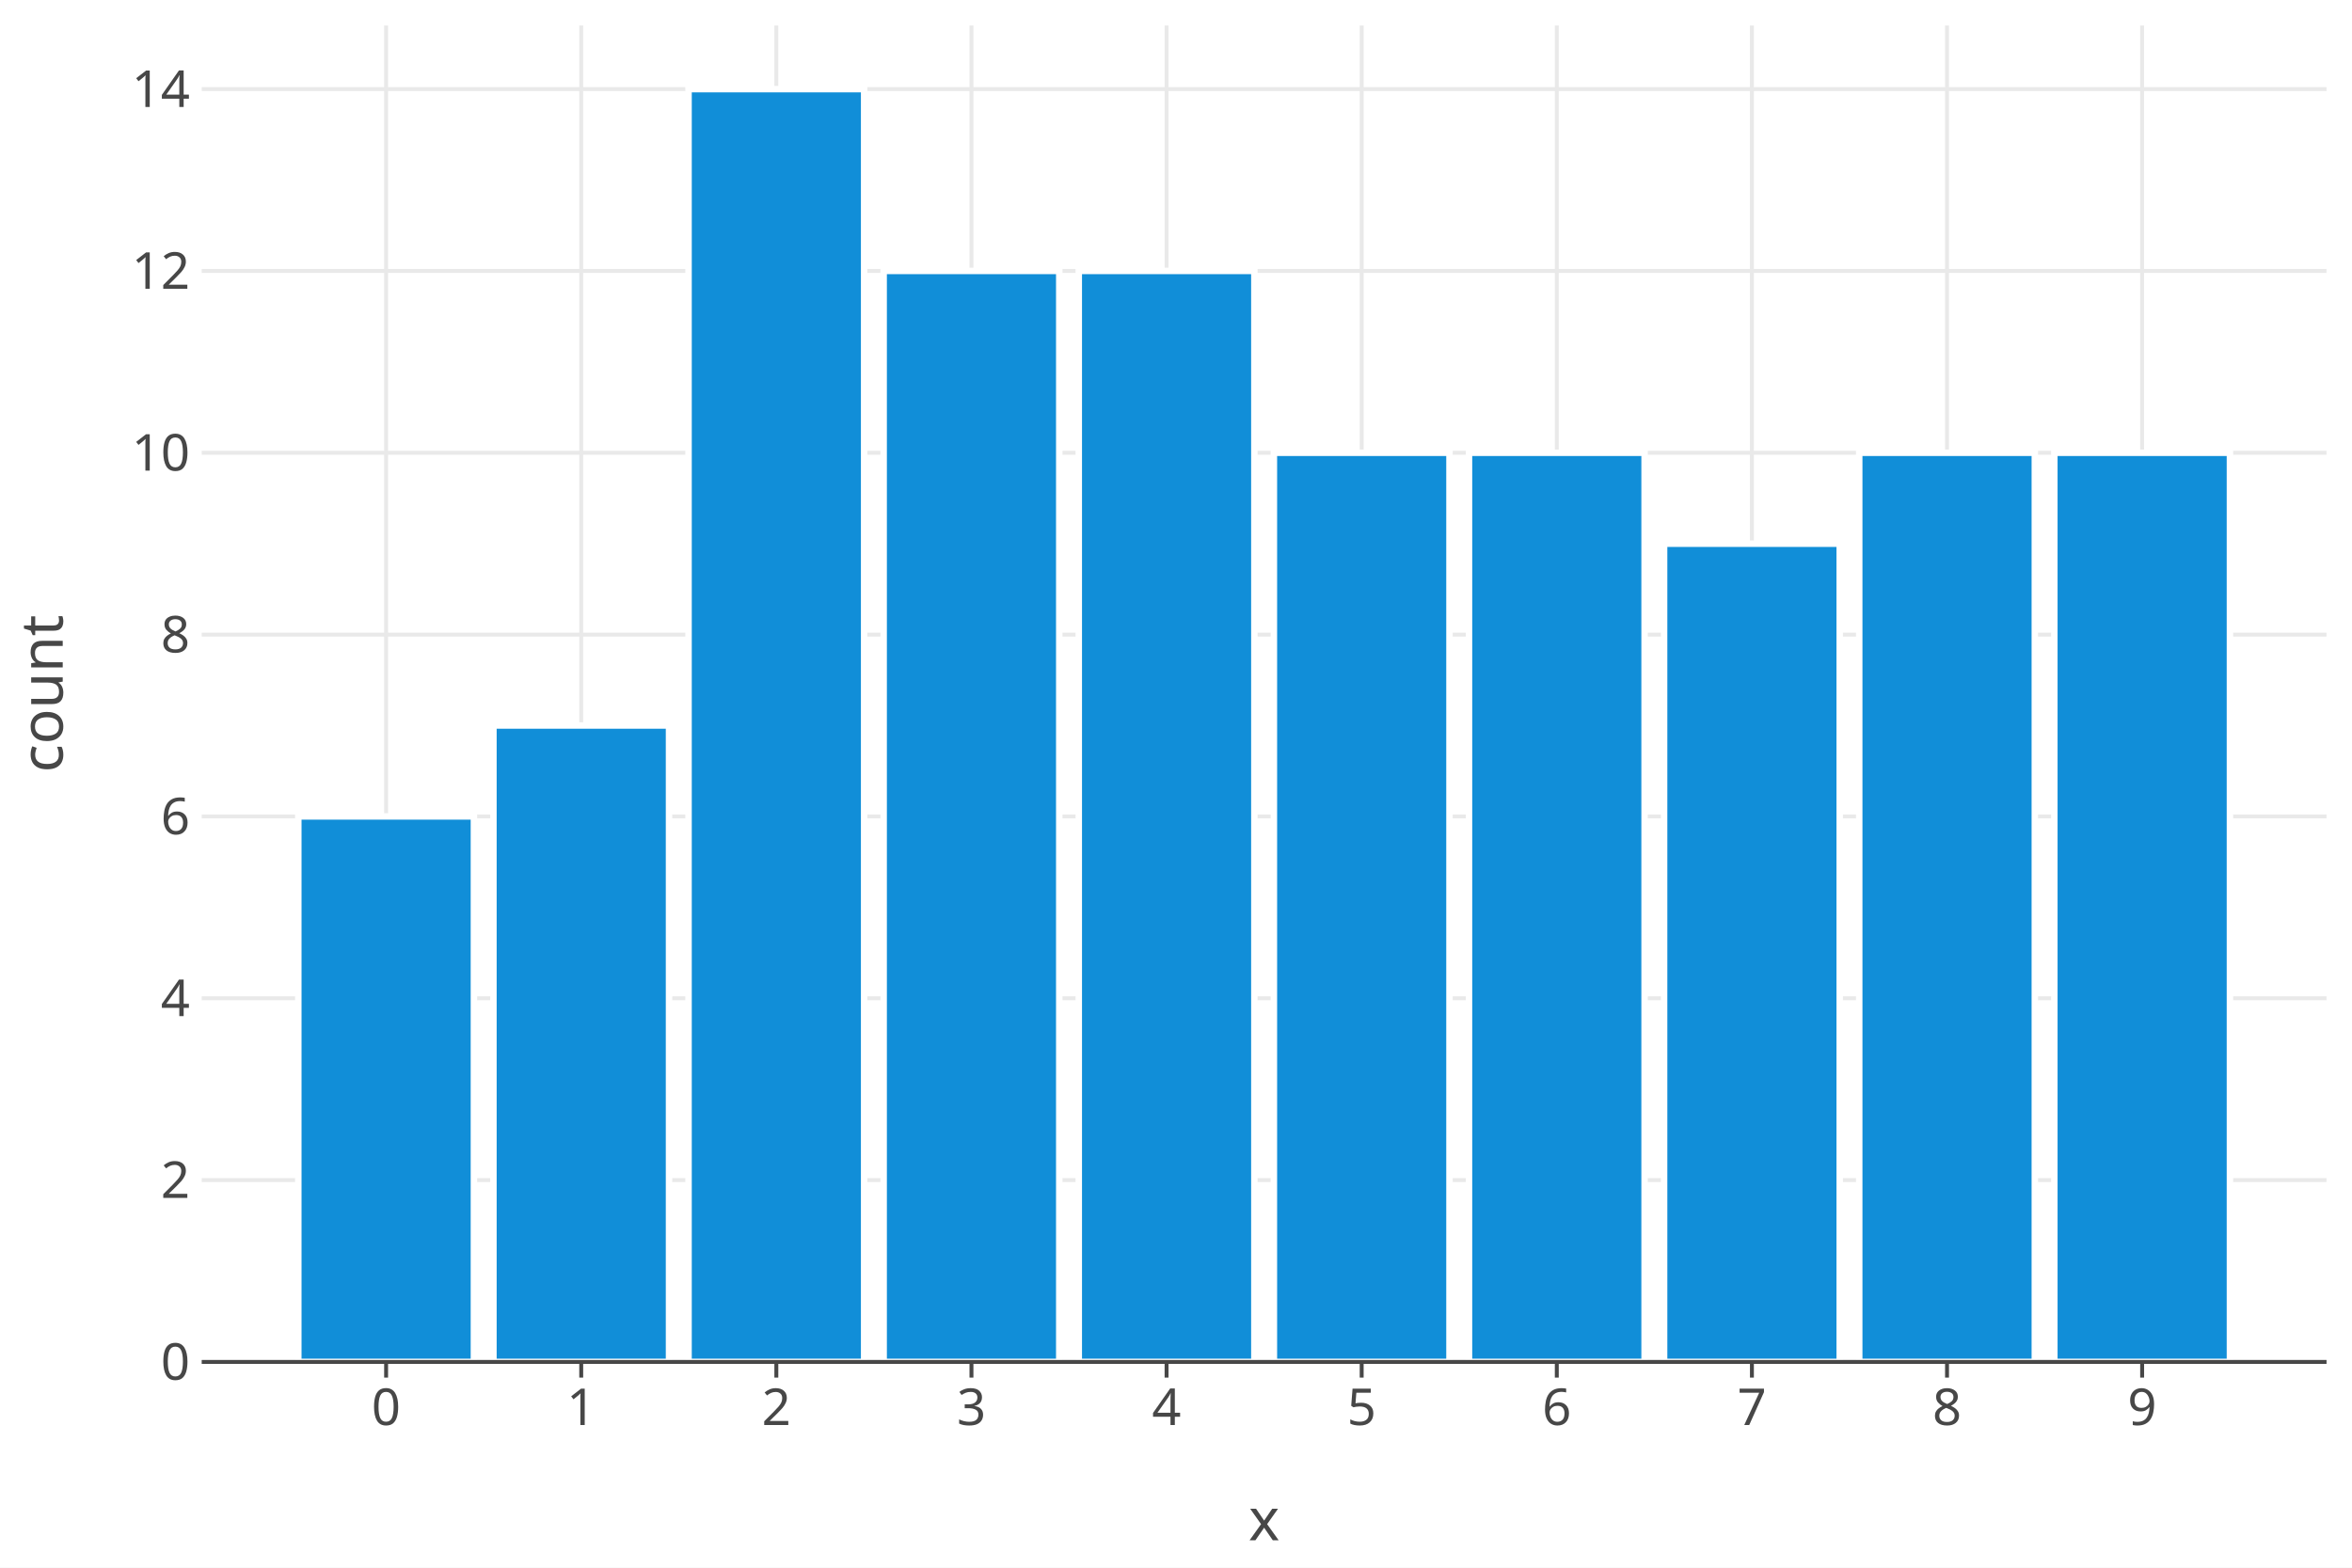
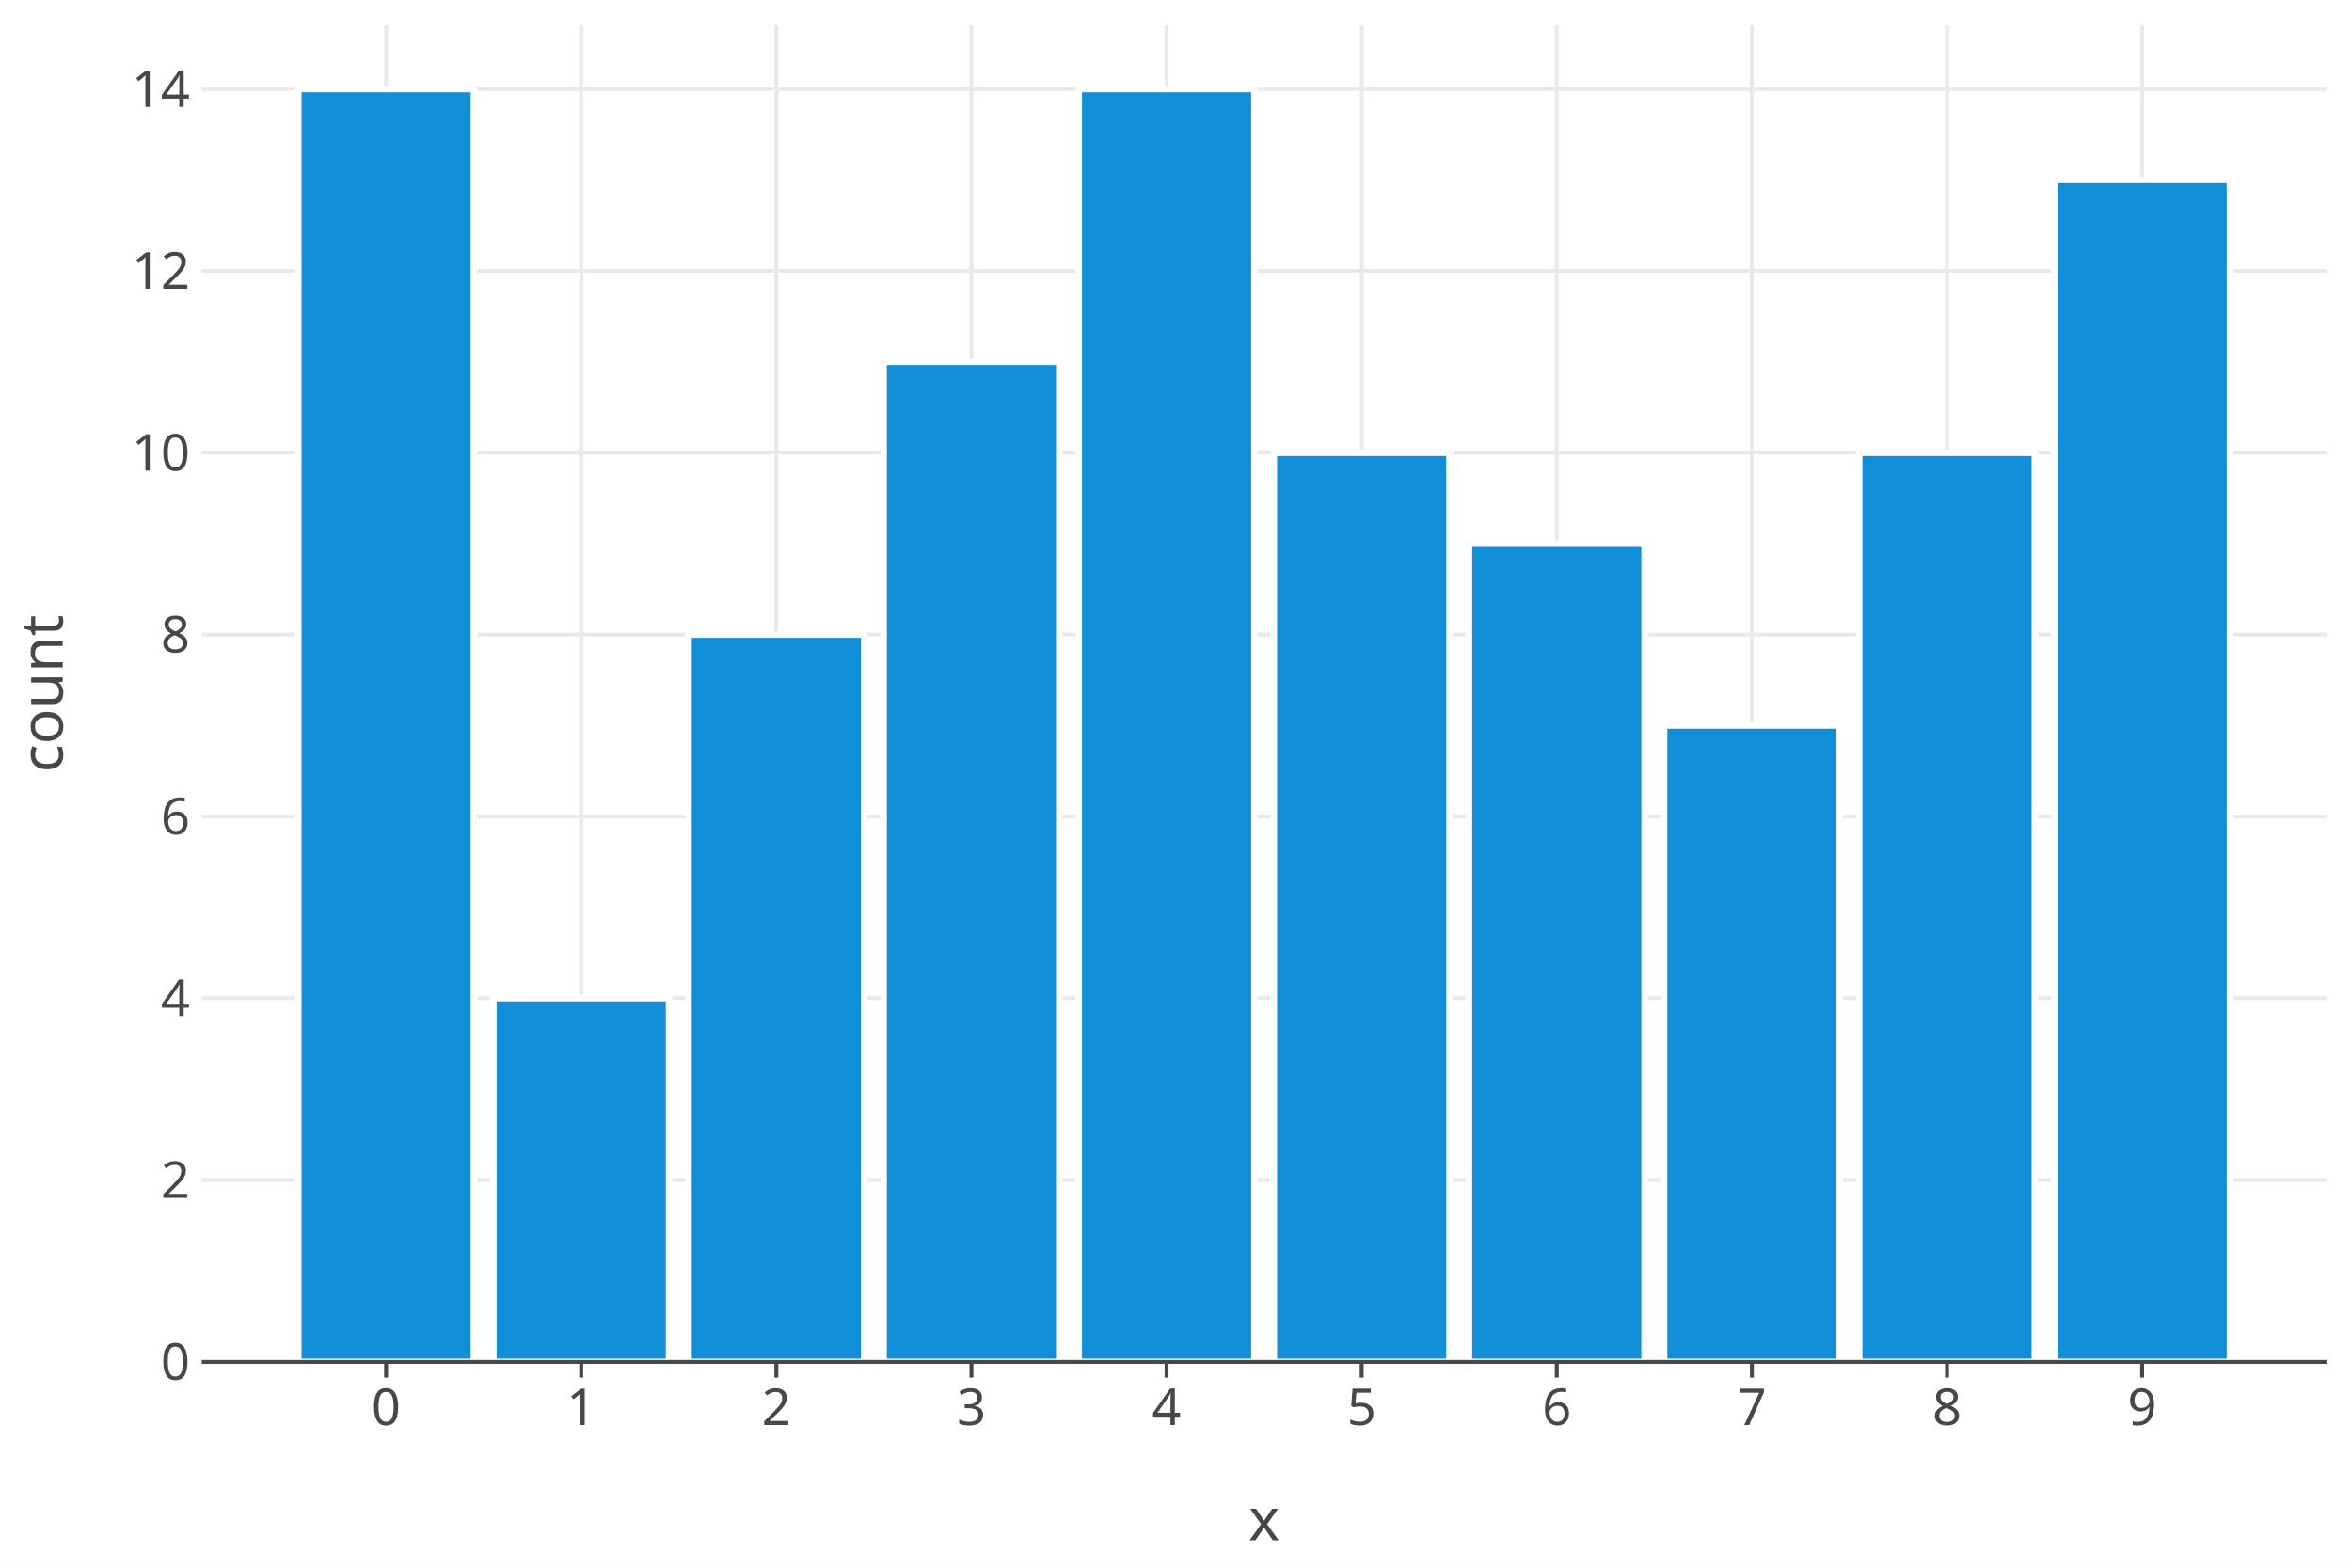
<svg xmlns="http://www.w3.org/2000/svg" display="block" class="plt-container" width="600.0" height="400.0">
  <style type="text/css">
  .plt-container {
   font-family: Lucida Grande, sans-serif;
   user-select: none;
   -webkit-user-select: none;
   -moz-user-select: none;
   -ms-user-select: none;
}
text {
   text-rendering: optimizeLegibility;
}
- #p5DooQ4 .plot-title {
+ #pk2aJhX .plot-title {
fill: #474747;
font-weight: normal;
   font-style: normal;font-family: Lucida Grande, sans-serif;
font-size: 16.0px;

}
- #p5DooQ4 .plot-subtitle {
+ #pk2aJhX .plot-subtitle {
fill: #474747;
font-weight: normal;
   font-style: normal;font-family: Lucida Grande, sans-serif;
font-size: 15.0px;

}
- #p5DooQ4 .plot-caption {
- fill: #474747;
- font-weight: normal;
-    font-style: normal;font-family: Lucida Grande, sans-serif;
- font-size: 13.0px;
- 
- }
- #p5DooQ4 .hyperlink-element {
+ #pk2aJhX .plot-caption {
+ fill: #474747;
+ font-weight: normal;
+    font-style: normal;font-family: Lucida Grande, sans-serif;
+ font-size: 13.0px;
+ 
+ }
+ #pk2aJhX .hyperlink-element {
fill: #118ed8;
font-weight: normal;
   font-style: normal;
}
- #p5DooQ4 .legend-title {
+ #pk2aJhX .legend-title {
fill: #474747;
font-weight: normal;
   font-style: normal;font-family: Lucida Grande, sans-serif;
font-size: 15.0px;

}
- #p5DooQ4 .legend-item {
- fill: #474747;
- font-weight: normal;
-    font-style: normal;font-family: Lucida Grande, sans-serif;
- font-size: 13.0px;
- 
- }
- #p5DooQ4 .axis-title-x {
+ #pk2aJhX .legend-item {
+ fill: #474747;
+ font-weight: normal;
+    font-style: normal;font-family: Lucida Grande, sans-serif;
+ font-size: 13.0px;
+ 
+ }
+ #pk2aJhX .axis-title-x {
fill: #474747;
font-weight: normal;
   font-style: normal;font-family: Lucida Grande, sans-serif;
font-size: 15.0px;

}
- #p5DooQ4 .axis-text-x {
- fill: #474747;
- font-weight: normal;
-    font-style: normal;font-family: Lucida Grande, sans-serif;
- font-size: 13.0px;
- 
- }
- #dJyqk96 .axis-tooltip-text-x {
+ #pk2aJhX .axis-text-x {
+ fill: #474747;
+ font-weight: normal;
+    font-style: normal;font-family: Lucida Grande, sans-serif;
+ font-size: 13.0px;
+ 
+ }
+ #dgRTZYf .axis-tooltip-text-x {
fill: #ffffff;
font-weight: normal;
   font-style: normal;font-family: Lucida Grande, sans-serif;
font-size: 13.0px;

}
- #p5DooQ4 .axis-title-y {
+ #pk2aJhX .axis-title-y {
fill: #474747;
font-weight: normal;
   font-style: normal;font-family: Lucida Grande, sans-serif;
font-size: 15.0px;

}
- #p5DooQ4 .axis-text-y {
- fill: #474747;
- font-weight: normal;
-    font-style: normal;font-family: Lucida Grande, sans-serif;
- font-size: 13.0px;
- 
- }
- #dJyqk96 .axis-tooltip-text-y {
+ #pk2aJhX .axis-text-y {
+ fill: #474747;
+ font-weight: normal;
+    font-style: normal;font-family: Lucida Grande, sans-serif;
+ font-size: 13.0px;
+ 
+ }
+ #dgRTZYf .axis-tooltip-text-y {
fill: #ffffff;
font-weight: normal;
   font-style: normal;font-family: Lucida Grande, sans-serif;
font-size: 13.0px;

}
- #p5DooQ4 .facet-strip-text-x {
- fill: #474747;
- font-weight: normal;
-    font-style: normal;font-family: Lucida Grande, sans-serif;
- font-size: 13.0px;
- 
- }
- #p5DooQ4 .facet-strip-text-y {
- fill: #474747;
- font-weight: normal;
-    font-style: normal;font-family: Lucida Grande, sans-serif;
- font-size: 13.0px;
- 
- }
- #dJyqk96 .tooltip-text {
- fill: #474747;
- font-weight: normal;
-    font-style: normal;font-family: Lucida Grande, sans-serif;
- font-size: 13.0px;
- 
- }
- #dJyqk96 .tooltip-title {
+ #pk2aJhX .facet-strip-text-x {
+ fill: #474747;
+ font-weight: normal;
+    font-style: normal;font-family: Lucida Grande, sans-serif;
+ font-size: 13.0px;
+ 
+ }
+ #pk2aJhX .facet-strip-text-y {
+ fill: #474747;
+ font-weight: normal;
+    font-style: normal;font-family: Lucida Grande, sans-serif;
+ font-size: 13.0px;
+ 
+ }
+ #dgRTZYf .tooltip-text {
+ fill: #474747;
+ font-weight: normal;
+    font-style: normal;font-family: Lucida Grande, sans-serif;
+ font-size: 13.0px;
+ 
+ }
+ #dgRTZYf .tooltip-title {
fill: #474747;
font-weight: bold;
   font-style: normal;font-family: Lucida Grande, sans-serif;
font-size: 13.0px;

}
- #dJyqk96 .tooltip-label {
+ #dgRTZYf .tooltip-label {
fill: #474747;
font-weight: bold;
   font-style: normal;font-family: Lucida Grande, sans-serif;
font-size: 13.0px;

}

  </style>
-   <g id="p5DooQ4">
+   <g id="pk2aJhX">
    <path fill-rule="evenodd" fill="rgb(255,255,255)" fill-opacity="1.0" d="M0.0 0.0 L0.0 400.0 L600.0 400.0 L600.0 0.0 Z">
    </path>
    <g transform="translate(29.5 6.5 ) ">
      <g>
        <g transform="translate(21.96121 0.0 ) ">
          <g>
            <line x1="47.036" y1="0.0" x2="47.036" y2="341.0" stroke="rgb(233,233,233)" stroke-opacity="1.0" stroke-width="1.0" fill="none">
            </line>
            <line x1="96.81" y1="0.0" x2="96.81" y2="341.0" stroke="rgb(233,233,233)" stroke-opacity="1.0" stroke-width="1.0" fill="none">
            </line>
            <line x1="146.584" y1="0.0" x2="146.584" y2="341.0" stroke="rgb(233,233,233)" stroke-opacity="1.0" stroke-width="1.0" fill="none">
            </line>
            <line x1="196.358" y1="0.0" x2="196.358" y2="341.0" stroke="rgb(233,233,233)" stroke-opacity="1.0" stroke-width="1.0" fill="none">
            </line>
            <line x1="246.132" y1="0.0" x2="246.132" y2="341.0" stroke="rgb(233,233,233)" stroke-opacity="1.0" stroke-width="1.0" fill="none">
            </line>
            <line x1="295.906" y1="0.0" x2="295.906" y2="341.0" stroke="rgb(233,233,233)" stroke-opacity="1.0" stroke-width="1.0" fill="none">
            </line>
            <line x1="345.68" y1="0.0" x2="345.68" y2="341.0" stroke="rgb(233,233,233)" stroke-opacity="1.0" stroke-width="1.0" fill="none">
            </line>
            <line x1="395.454" y1="0.0" x2="395.454" y2="341.0" stroke="rgb(233,233,233)" stroke-opacity="1.0" stroke-width="1.0" fill="none">
            </line>
            <line x1="445.228" y1="0.0" x2="445.228" y2="341.0" stroke="rgb(233,233,233)" stroke-opacity="1.0" stroke-width="1.0" fill="none">
            </line>
            <line x1="495.002" y1="0.0" x2="495.002" y2="341.0" stroke="rgb(233,233,233)" stroke-opacity="1.0" stroke-width="1.0" fill="none">
            </line>
          </g>
        </g>
        <g transform="translate(21.96121 0.0 ) ">
          <g>
            <line x1="0.0" y1="341.0" x2="542.039" y2="341.0" stroke="rgb(233,233,233)" stroke-opacity="1.0" stroke-width="1.0" fill="none">
            </line>
            <line x1="0.0" y1="294.605" x2="542.039" y2="294.605" stroke="rgb(233,233,233)" stroke-opacity="1.0" stroke-width="1.0" fill="none">
            </line>
            <line x1="0.0" y1="248.211" x2="542.039" y2="248.211" stroke="rgb(233,233,233)" stroke-opacity="1.0" stroke-width="1.0" fill="none">
            </line>
            <line x1="0.0" y1="201.816" x2="542.039" y2="201.816" stroke="rgb(233,233,233)" stroke-opacity="1.0" stroke-width="1.0" fill="none">
            </line>
            <line x1="0.0" y1="155.422" x2="542.039" y2="155.422" stroke="rgb(233,233,233)" stroke-opacity="1.0" stroke-width="1.0" fill="none">
            </line>
            <line x1="0.0" y1="109.027" x2="542.039" y2="109.027" stroke="rgb(233,233,233)" stroke-opacity="1.0" stroke-width="1.0" fill="none">
            </line>
            <line x1="0.0" y1="62.633" x2="542.039" y2="62.633" stroke="rgb(233,233,233)" stroke-opacity="1.0" stroke-width="1.0" fill="none">
            </line>
            <line x1="0.0" y1="16.238" x2="542.039" y2="16.238" stroke="rgb(233,233,233)" stroke-opacity="1.0" stroke-width="1.0" fill="none">
            </line>
          </g>
        </g>
      </g>
-       <g clip-path="url(#ctkv8Av)" clip-bounds-jfx="[rect (21.961, 0.0), (542.039, 341.0)]">
+       <g clip-path="url(#cJuvShC)" clip-bounds-jfx="[rect (21.961, 0.0), (542.039, 341.0)]">
        <g transform="translate(21.96121 0.0 ) ">
          <g>
            <g>
-               <rect x="24.638" y="201.816" height="139.184" width="44.797" stroke="rgb(255,255,255)" stroke-opacity="1.0" fill="rgb(17,142,216)" fill-opacity="1.0" stroke-width="1.65">
-               </rect>
              <rect x="422.83" y="109.027" height="231.973" width="44.797" stroke="rgb(255,255,255)" stroke-opacity="1.0" fill="rgb(17,142,216)" fill-opacity="1.0" stroke-width="1.65">
              </rect>
-               <rect x="124.186" y="16.238" height="324.762" width="44.797" stroke="rgb(255,255,255)" stroke-opacity="1.0" fill="rgb(17,142,216)" fill-opacity="1.0" stroke-width="1.65">
-               </rect>
-               <rect x="323.282" y="109.027" height="231.973" width="44.797" stroke="rgb(255,255,255)" stroke-opacity="1.0" fill="rgb(17,142,216)" fill-opacity="1.0" stroke-width="1.65">
-               </rect>
-               <rect x="223.734" y="62.633" height="278.367" width="44.797" stroke="rgb(255,255,255)" stroke-opacity="1.0" fill="rgb(17,142,216)" fill-opacity="1.0" stroke-width="1.65">
-               </rect>
-               <rect x="472.604" y="109.027" height="231.973" width="44.797" stroke="rgb(255,255,255)" stroke-opacity="1.0" fill="rgb(17,142,216)" fill-opacity="1.0" stroke-width="1.65">
-               </rect>
-               <rect x="373.056" y="132.224" height="208.776" width="44.797" stroke="rgb(255,255,255)" stroke-opacity="1.0" fill="rgb(17,142,216)" fill-opacity="1.0" stroke-width="1.65">
-               </rect>
-               <rect x="74.412" y="178.619" height="162.381" width="44.797" stroke="rgb(255,255,255)" stroke-opacity="1.0" fill="rgb(17,142,216)" fill-opacity="1.0" stroke-width="1.65">
-               </rect>
-               <rect x="173.96" y="62.633" height="278.367" width="44.797" stroke="rgb(255,255,255)" stroke-opacity="1.0" fill="rgb(17,142,216)" fill-opacity="1.0" stroke-width="1.65">
+               <rect x="124.186" y="155.422" height="185.578" width="44.797" stroke="rgb(255,255,255)" stroke-opacity="1.0" fill="rgb(17,142,216)" fill-opacity="1.0" stroke-width="1.65">
+               </rect>
+               <rect x="24.638" y="16.238" height="324.762" width="44.797" stroke="rgb(255,255,255)" stroke-opacity="1.0" fill="rgb(17,142,216)" fill-opacity="1.0" stroke-width="1.65">
              </rect>
              <rect x="273.508" y="109.027" height="231.973" width="44.797" stroke="rgb(255,255,255)" stroke-opacity="1.0" fill="rgb(17,142,216)" fill-opacity="1.0" stroke-width="1.65">
              </rect>
+               <rect x="173.96" y="85.83" height="255.17" width="44.797" stroke="rgb(255,255,255)" stroke-opacity="1.0" fill="rgb(17,142,216)" fill-opacity="1.0" stroke-width="1.65">
+               </rect>
+               <rect x="74.412" y="248.211" height="92.789" width="44.797" stroke="rgb(255,255,255)" stroke-opacity="1.0" fill="rgb(17,142,216)" fill-opacity="1.0" stroke-width="1.65">
+               </rect>
+               <rect x="223.734" y="16.238" height="324.762" width="44.797" stroke="rgb(255,255,255)" stroke-opacity="1.0" fill="rgb(17,142,216)" fill-opacity="1.0" stroke-width="1.65">
+               </rect>
+               <rect x="373.056" y="178.619" height="162.381" width="44.797" stroke="rgb(255,255,255)" stroke-opacity="1.0" fill="rgb(17,142,216)" fill-opacity="1.0" stroke-width="1.65">
+               </rect>
+               <rect x="323.282" y="132.224" height="208.776" width="44.797" stroke="rgb(255,255,255)" stroke-opacity="1.0" fill="rgb(17,142,216)" fill-opacity="1.0" stroke-width="1.65">
+               </rect>
+               <rect x="472.604" y="39.435" height="301.565" width="44.797" stroke="rgb(255,255,255)" stroke-opacity="1.0" fill="rgb(17,142,216)" fill-opacity="1.0" stroke-width="1.65">
+               </rect>
            </g>
          </g>
        </g>
        <defs>
-           <clipPath id="ctkv8Av">
+           <clipPath id="cJuvShC">
            <rect x="21.961" y="0.0" width="542.039" height="341.0">
            </rect>
          </clipPath>
        </defs>
      </g>
      <g>
        <g transform="translate(21.96121 341.0 ) ">
          <g transform="translate(47.03642 0.0 ) ">
            <line stroke-width="1.0" stroke="rgb(71,71,71)" stroke-opacity="1.0" x2="0.0" y2="4.0">
            </line>
            <g transform="translate(0.0 7.0 ) ">
              <text class="axis-text-x" text-anchor="middle" dy="0.7em">
                <tspan>0</tspan>
              </text>
            </g>
          </g>
          <g transform="translate(96.81042 0.0 ) ">
            <line stroke-width="1.0" stroke="rgb(71,71,71)" stroke-opacity="1.0" x2="0.0" y2="4.0">
            </line>
            <g transform="translate(0.0 7.0 ) ">
              <text class="axis-text-x" text-anchor="middle" dy="0.7em">
                <tspan>1</tspan>
              </text>
            </g>
          </g>
          <g transform="translate(146.5844 0.0 ) ">
            <line stroke-width="1.0" stroke="rgb(71,71,71)" stroke-opacity="1.0" x2="0.0" y2="4.0">
            </line>
            <g transform="translate(0.0 7.0 ) ">
              <text class="axis-text-x" text-anchor="middle" dy="0.7em">
                <tspan>2</tspan>
              </text>
            </g>
          </g>
          <g transform="translate(196.3584 0.0 ) ">
            <line stroke-width="1.0" stroke="rgb(71,71,71)" stroke-opacity="1.0" x2="0.0" y2="4.0">
            </line>
            <g transform="translate(0.0 7.0 ) ">
              <text class="axis-text-x" text-anchor="middle" dy="0.7em">
                <tspan>3</tspan>
              </text>
            </g>
          </g>
          <g transform="translate(246.1324 0.0 ) ">
            <line stroke-width="1.0" stroke="rgb(71,71,71)" stroke-opacity="1.0" x2="0.0" y2="4.0">
            </line>
            <g transform="translate(0.0 7.0 ) ">
              <text class="axis-text-x" text-anchor="middle" dy="0.7em">
                <tspan>4</tspan>
              </text>
            </g>
          </g>
          <g transform="translate(295.9064 0.0 ) ">
            <line stroke-width="1.0" stroke="rgb(71,71,71)" stroke-opacity="1.0" x2="0.0" y2="4.0">
            </line>
            <g transform="translate(0.0 7.0 ) ">
              <text class="axis-text-x" text-anchor="middle" dy="0.7em">
                <tspan>5</tspan>
              </text>
            </g>
          </g>
          <g transform="translate(345.6804 0.0 ) ">
            <line stroke-width="1.0" stroke="rgb(71,71,71)" stroke-opacity="1.0" x2="0.0" y2="4.0">
            </line>
            <g transform="translate(0.0 7.0 ) ">
              <text class="axis-text-x" text-anchor="middle" dy="0.7em">
                <tspan>6</tspan>
              </text>
            </g>
          </g>
          <g transform="translate(395.4544 0.0 ) ">
            <line stroke-width="1.0" stroke="rgb(71,71,71)" stroke-opacity="1.0" x2="0.0" y2="4.0">
            </line>
            <g transform="translate(0.0 7.0 ) ">
              <text class="axis-text-x" text-anchor="middle" dy="0.7em">
                <tspan>7</tspan>
              </text>
            </g>
          </g>
          <g transform="translate(445.2284 0.0 ) ">
            <line stroke-width="1.0" stroke="rgb(71,71,71)" stroke-opacity="1.0" x2="0.0" y2="4.0">
            </line>
            <g transform="translate(0.0 7.0 ) ">
              <text class="axis-text-x" text-anchor="middle" dy="0.7em">
                <tspan>8</tspan>
              </text>
            </g>
          </g>
          <g transform="translate(495.0024 0.0 ) ">
            <line stroke-width="1.0" stroke="rgb(71,71,71)" stroke-opacity="1.0" x2="0.0" y2="4.0">
            </line>
            <g transform="translate(0.0 7.0 ) ">
              <text class="axis-text-x" text-anchor="middle" dy="0.7em">
                <tspan>9</tspan>
              </text>
            </g>
          </g>
          <line x1="0.0" y1="0.0" x2="542.039" y2="0.0" stroke-width="1.0" stroke="rgb(71,71,71)" stroke-opacity="1.0">
          </line>
        </g>
        <g transform="translate(21.96121 0.0 ) ">
          <g transform="translate(0.0 341.0 ) ">
            <g transform="translate(-3.0 0.0 ) ">
              <text class="axis-text-y" text-anchor="end" dy="0.35em">
                <tspan>0</tspan>
              </text>
            </g>
          </g>
          <g transform="translate(0.0 294.6054 ) ">
            <g transform="translate(-3.0 0.0 ) ">
              <text class="axis-text-y" text-anchor="end" dy="0.35em">
                <tspan>2</tspan>
              </text>
            </g>
          </g>
          <g transform="translate(0.0 248.2109 ) ">
            <g transform="translate(-3.0 0.0 ) ">
              <text class="axis-text-y" text-anchor="end" dy="0.35em">
                <tspan>4</tspan>
              </text>
            </g>
          </g>
          <g transform="translate(0.0 201.8163 ) ">
            <g transform="translate(-3.0 0.0 ) ">
              <text class="axis-text-y" text-anchor="end" dy="0.35em">
                <tspan>6</tspan>
              </text>
            </g>
          </g>
          <g transform="translate(0.0 155.4218 ) ">
            <g transform="translate(-3.0 0.0 ) ">
              <text class="axis-text-y" text-anchor="end" dy="0.35em">
                <tspan>8</tspan>
              </text>
            </g>
          </g>
          <g transform="translate(0.0 109.0272 ) ">
            <g transform="translate(-3.0 0.0 ) ">
              <text class="axis-text-y" text-anchor="end" dy="0.35em">
                <tspan>10</tspan>
              </text>
            </g>
          </g>
          <g transform="translate(0.0 62.63265 ) ">
            <g transform="translate(-3.0 0.0 ) ">
              <text class="axis-text-y" text-anchor="end" dy="0.35em">
                <tspan>12</tspan>
              </text>
            </g>
          </g>
          <g transform="translate(0.0 16.2381 ) ">
            <g transform="translate(-3.0 0.0 ) ">
              <text class="axis-text-y" text-anchor="end" dy="0.35em">
                <tspan>14</tspan>
              </text>
            </g>
          </g>
        </g>
      </g>
    </g>
    <g transform="translate(16.0 177.0 ) rotate(-90.0 ) ">
      <text class="axis-title-y" y="0.0" text-anchor="middle">
        <tspan>count</tspan>
      </text>
    </g>
    <g transform="translate(322.4806 393.0 ) ">
      <text class="axis-title-x" y="0.0" text-anchor="middle">
        <tspan>x</tspan>
      </text>
    </g>
    <path fill="rgb(0,0,0)" fill-opacity="0.0" stroke="rgb(71,71,71)" stroke-opacity="1.0" stroke-width="0.0" d="M0.0 0.0 L0.0 400.0 L600.0 400.0 L600.0 0.0 Z" pointer-events="none">
    </path>
  </g>
-   <g id="dJyqk96">
+   <g id="dgRTZYf">
  </g>
</svg>
